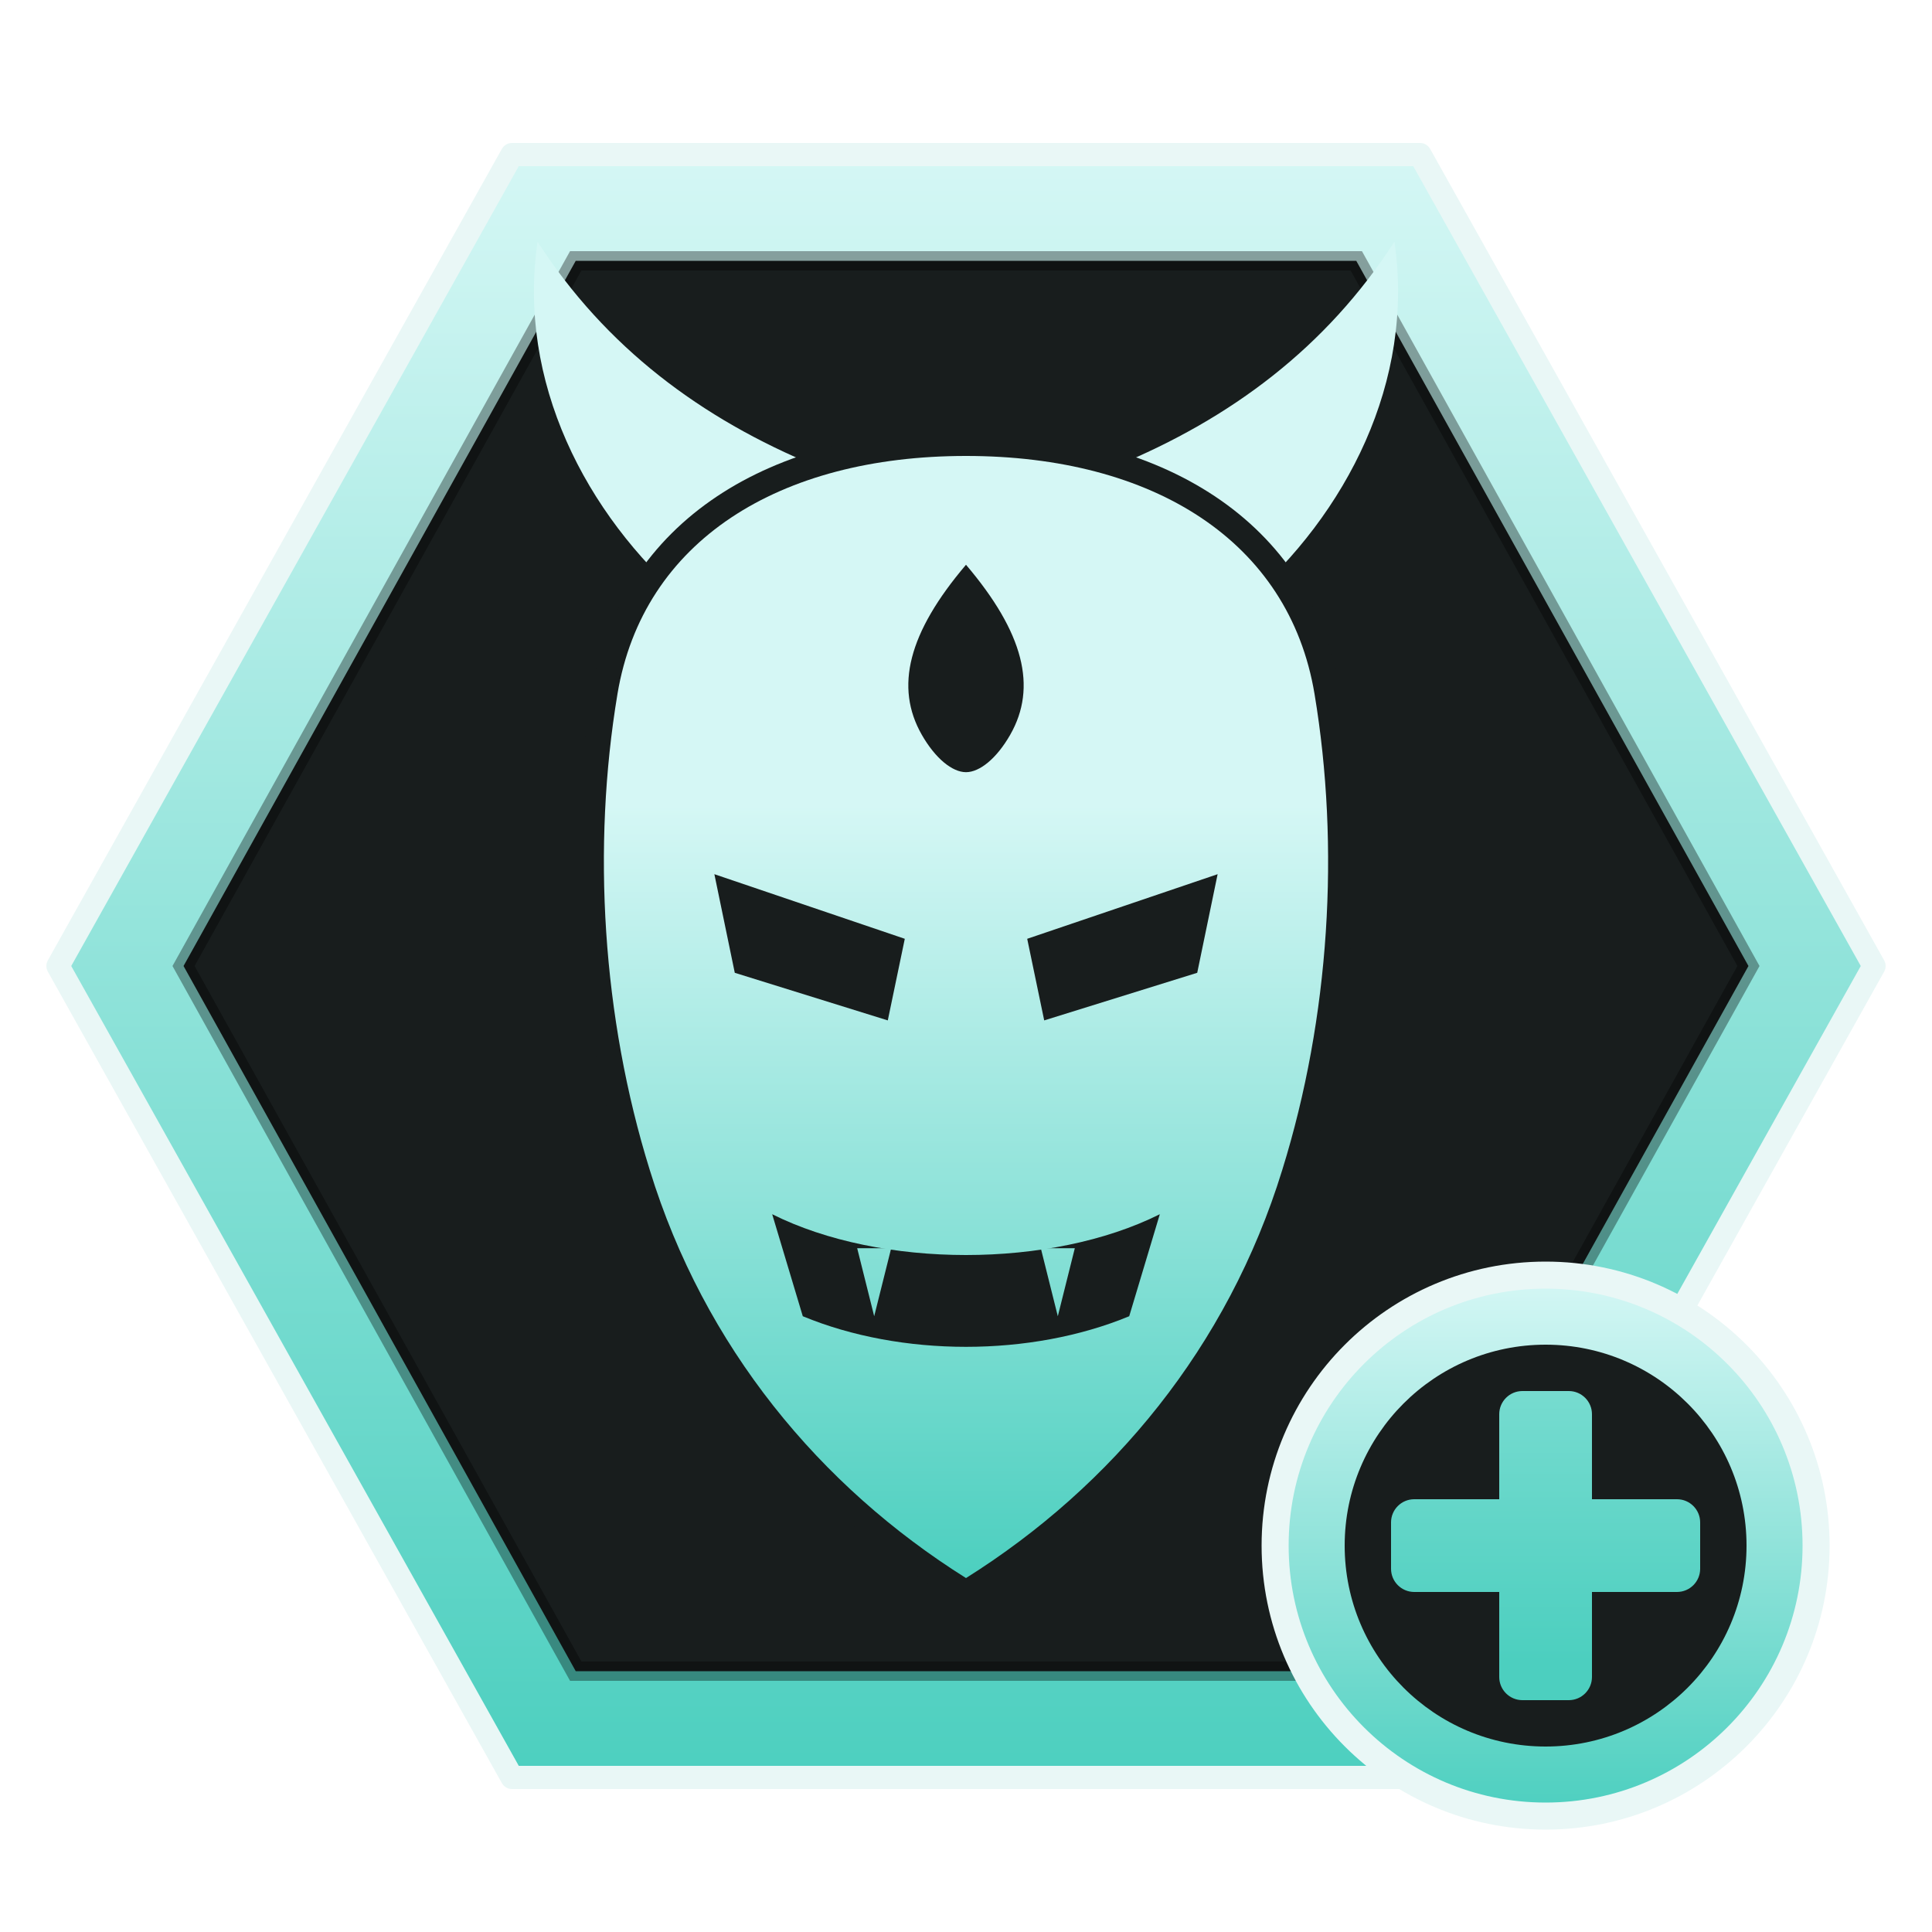
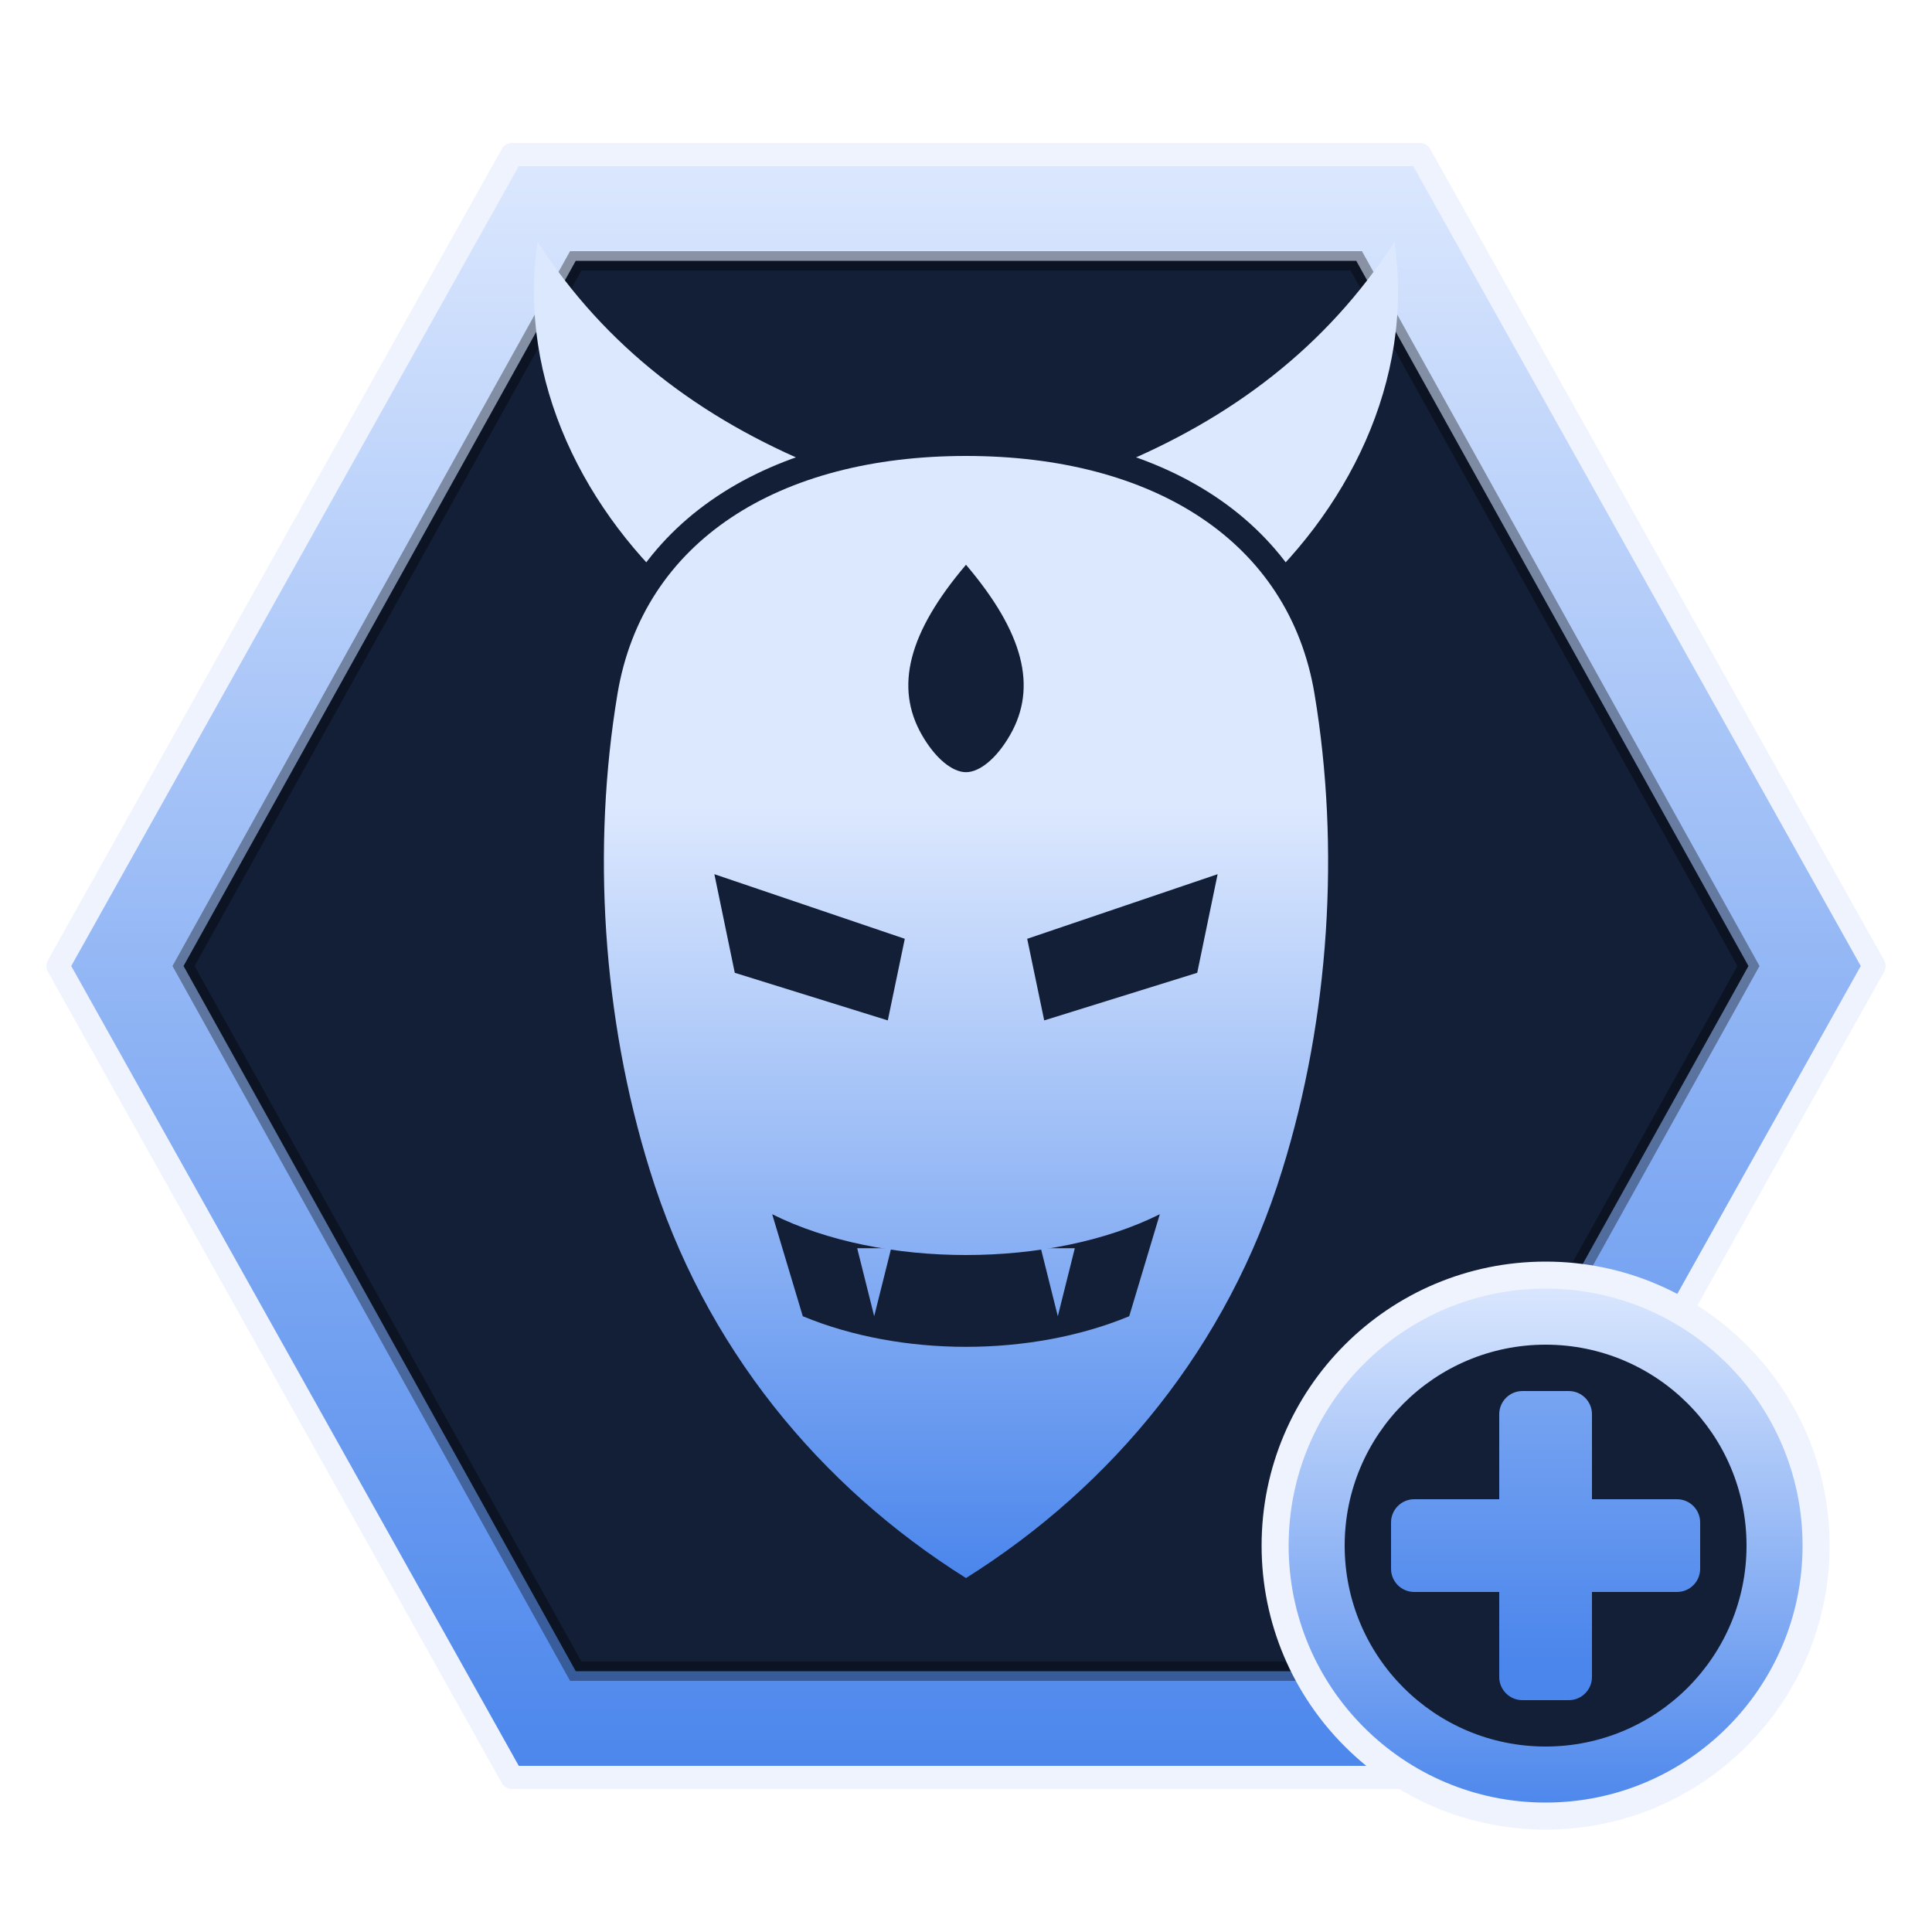
<svg xmlns="http://www.w3.org/2000/svg" viewBox="0 0 100 100">
  <defs>
    <linearGradient id="band" x1="0" y1="0" x2="0" y2="1">
-       <stop offset="0" stop-color="#d5f7f5" />
-       <stop offset="1" stop-color="#4ccfbf" />
+       <stop offset="0" stop-color="#dce8fe" />
+       <stop offset="1" stop-color="#4b86ec" />
    </linearGradient>
    <linearGradient id="glyph" gradientUnits="userSpaceOnUse" x1="0" y1="16" x2="0" y2="86">
-       <stop offset="0" stop-color="#d5f7f5" />
-       <stop offset="0.35" stop-color="#d5f7f5" />
-       <stop offset="1" stop-color="#4ccfbf" />
+       <stop offset="0" stop-color="#dce8fe" />
+       <stop offset="0.35" stop-color="#dce8fe" />
+       <stop offset="1" stop-color="#4b86ec" />
    </linearGradient>
  </defs>
-   <path d="M3 50 L26.5 8 L73.5 8 L97 50 L73.5 92 L26.5 92 Z" fill="url(#band)" stroke="#e9f7f6" stroke-width="1.2" stroke-linejoin="round" />
-   <path d="M9.5 50 L29.8 13.5 L70.2 13.5 L90.5 50 L70.2 86.5 L29.8 86.5 Z" fill="#181d1d" />
+   <path d="M3 50 L26.5 8 L73.5 8 L97 50 L73.5 92 L26.5 92 Z" fill="url(#band)" stroke="#eef3fe" stroke-width="1.2" stroke-linejoin="round" />
+   <path d="M9.5 50 L29.8 13.5 L70.2 13.5 L90.5 50 L70.2 86.5 L29.8 86.5 Z" fill="#131e37" />
  <path d="M9.5 50 L29.8 13.5 L70.2 13.5 L90.5 50 L70.2 86.5 L29.8 86.5 Z" fill="none" stroke="#000" stroke-opacity="0.35" stroke-width="1" />
  <g transform="translate(50 50) scale(0.88) translate(-50 -50)">
    <path d="M33.6 28.6 C27.6 23.4 23.6 15.6 24.8 7.4 C28.8 13.6 34.4 17.8 41.2 20.6 Z" fill="url(#glyph)" />
    <path d="M66.4 28.6 C72.4 23.4 76.4 15.6 75.2 7.4 C71.2 13.6 65.6 17.8 58.8 20.6 Z" fill="url(#glyph)" />
-     <path d="M50 20 C61 20 69 25 70.5 34 C72 43 71.4 53 68.6 62 C65.4 72.4 58.6 80.6 50 86 C41.4 80.6 34.6 72.4 31.4 62 C28.6 53 28 43 29.5 34 C31 25 39 20 50 20 Z" fill="none" stroke="#181d1d" stroke-width="3" stroke-linejoin="round" />
+     <path d="M50 20 C61 20 69 25 70.5 34 C72 43 71.4 53 68.6 62 C65.4 72.4 58.6 80.6 50 86 C41.4 80.6 34.6 72.4 31.4 62 C28.6 53 28 43 29.5 34 C31 25 39 20 50 20 Z" fill="none" stroke="#131e37" stroke-width="3" stroke-linejoin="round" />
    <path d="M50 20 C61 20 69 25 70.5 34 C72 43 71.4 53 68.6 62 C65.4 72.4 58.6 80.6 50 86 C41.4 80.6 34.6 72.4 31.4 62 C28.6 53 28 43 29.5 34 C31 25 39 20 50 20 Z" fill="url(#glyph)" />
-     <path d="M35.2 44.6 L46.4 48.4 L45.4 53.2 L36.4 50.4 Z" fill="#181d1d" />
-     <path d="M64.8 44.6 L53.6 48.4 L54.6 53.2 L63.6 50.4 Z" fill="#181d1d" />
-     <path d="M38.6 64.6 C45 67.8 55 67.8 61.4 64.6 L59.6 70.6 C53.8 73 46.2 73 40.4 70.6 Z" fill="#181d1d" />
+     <path d="M35.2 44.6 L46.4 48.4 L45.4 53.2 L36.4 50.4 Z" fill="#131e37" />
+     <path d="M64.8 44.6 L53.6 48.4 L54.6 53.2 L63.6 50.4 Z" fill="#131e37" />
+     <path d="M38.6 64.6 C45 67.8 55 67.8 61.4 64.6 L59.6 70.6 C53.8 73 46.2 73 40.4 70.6 Z" fill="#131e37" />
    <path d="M43.6 66.6 L45.6 66.6 L44.6 70.6 Z" fill="url(#glyph)" />
    <path d="M54.4 66.6 L56.4 66.6 L55.4 70.6 Z" fill="url(#glyph)" />
-     <path d="M50 26.4 C53.4 30.4 54.2 33.6 52.6 36.4 C51.8 37.8 50.8 38.6 50 38.6 C49.2 38.6 48.2 37.8 47.4 36.4 C45.8 33.6 46.6 30.4 50 26.4 Z" fill="#181d1d" />
+     <path d="M50 26.4 C53.4 30.4 54.2 33.6 52.6 36.4 C51.8 37.8 50.8 38.6 50 38.6 C49.2 38.6 48.2 37.8 47.4 36.4 C45.8 33.6 46.6 30.4 50 26.4 Z" fill="#131e37" />
  </g>
  <g>
-     <circle cx="80" cy="80" r="14" fill="url(#band)" stroke="#e9f7f6" stroke-width="1.4" />
-     <circle cx="80" cy="80" r="10.4" fill="#181d1d" />
+     <circle cx="80" cy="80" r="14" fill="url(#band)" stroke="#eef3fe" stroke-width="1.4" />
+     <circle cx="80" cy="80" r="10.4" fill="#131e37" />
    <path d="M78.8 72 H81.2 A1.2 1.2 0 0 1 82.4 73.2 V86.8 A1.2 1.2 0 0 1 81.2 88 H78.8 A1.2 1.2 0 0 1 77.6 86.8 V73.2 A1.2 1.2 0 0 1 78.8 72 Z M73.2 77.6 H86.8 A1.2 1.2 0 0 1 88 78.8 V81.2 A1.2 1.2 0 0 1 86.8 82.4 H73.2 A1.2 1.2 0 0 1 72 81.2 V78.8 A1.2 1.2 0 0 1 73.2 77.6 Z" fill="url(#glyph)" />
  </g>
</svg>
